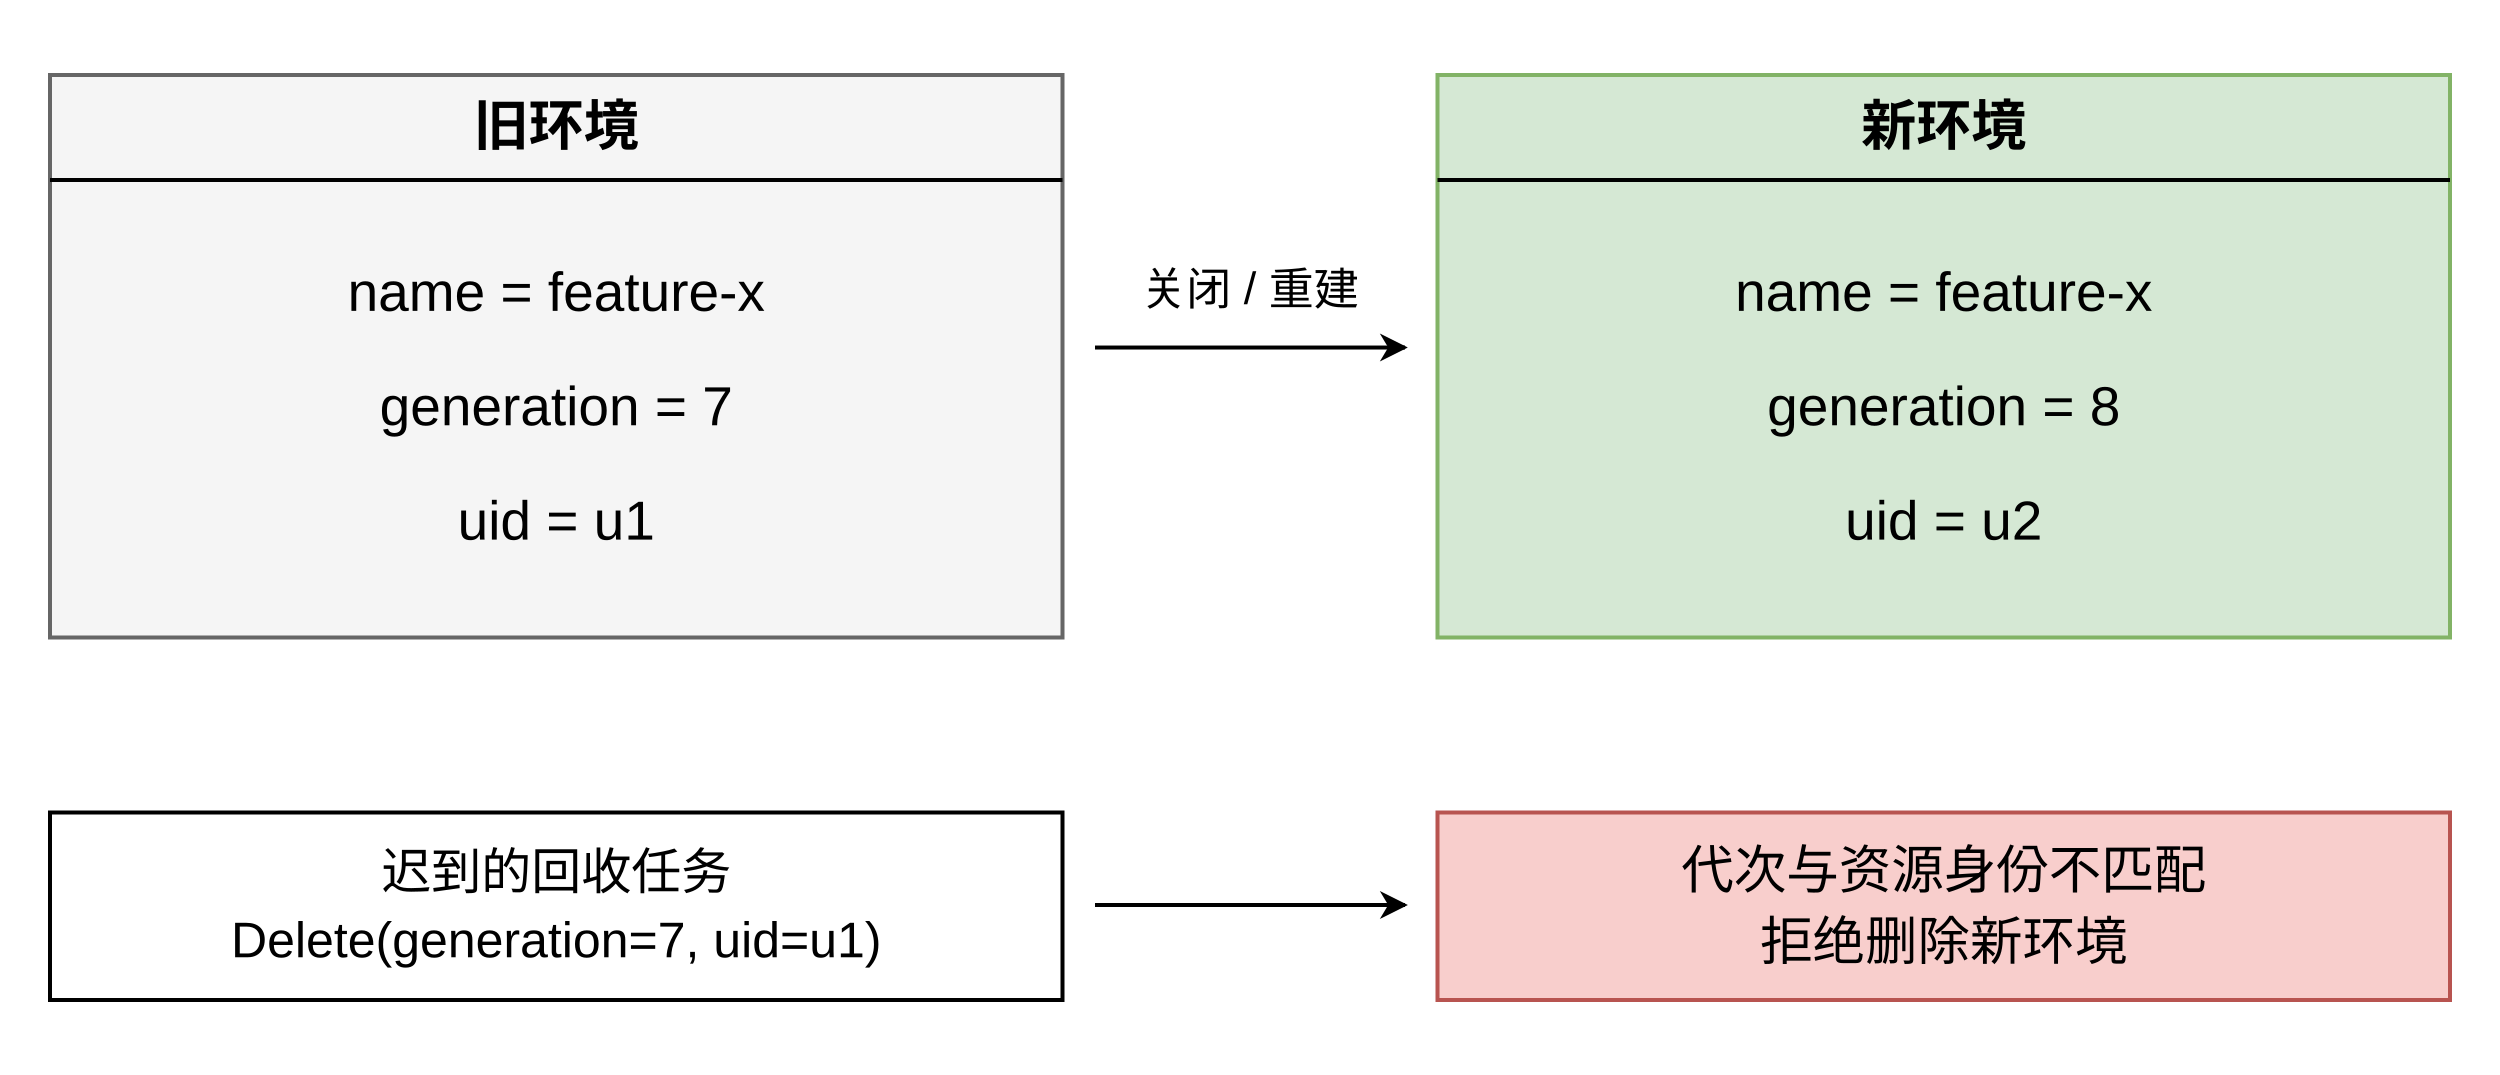
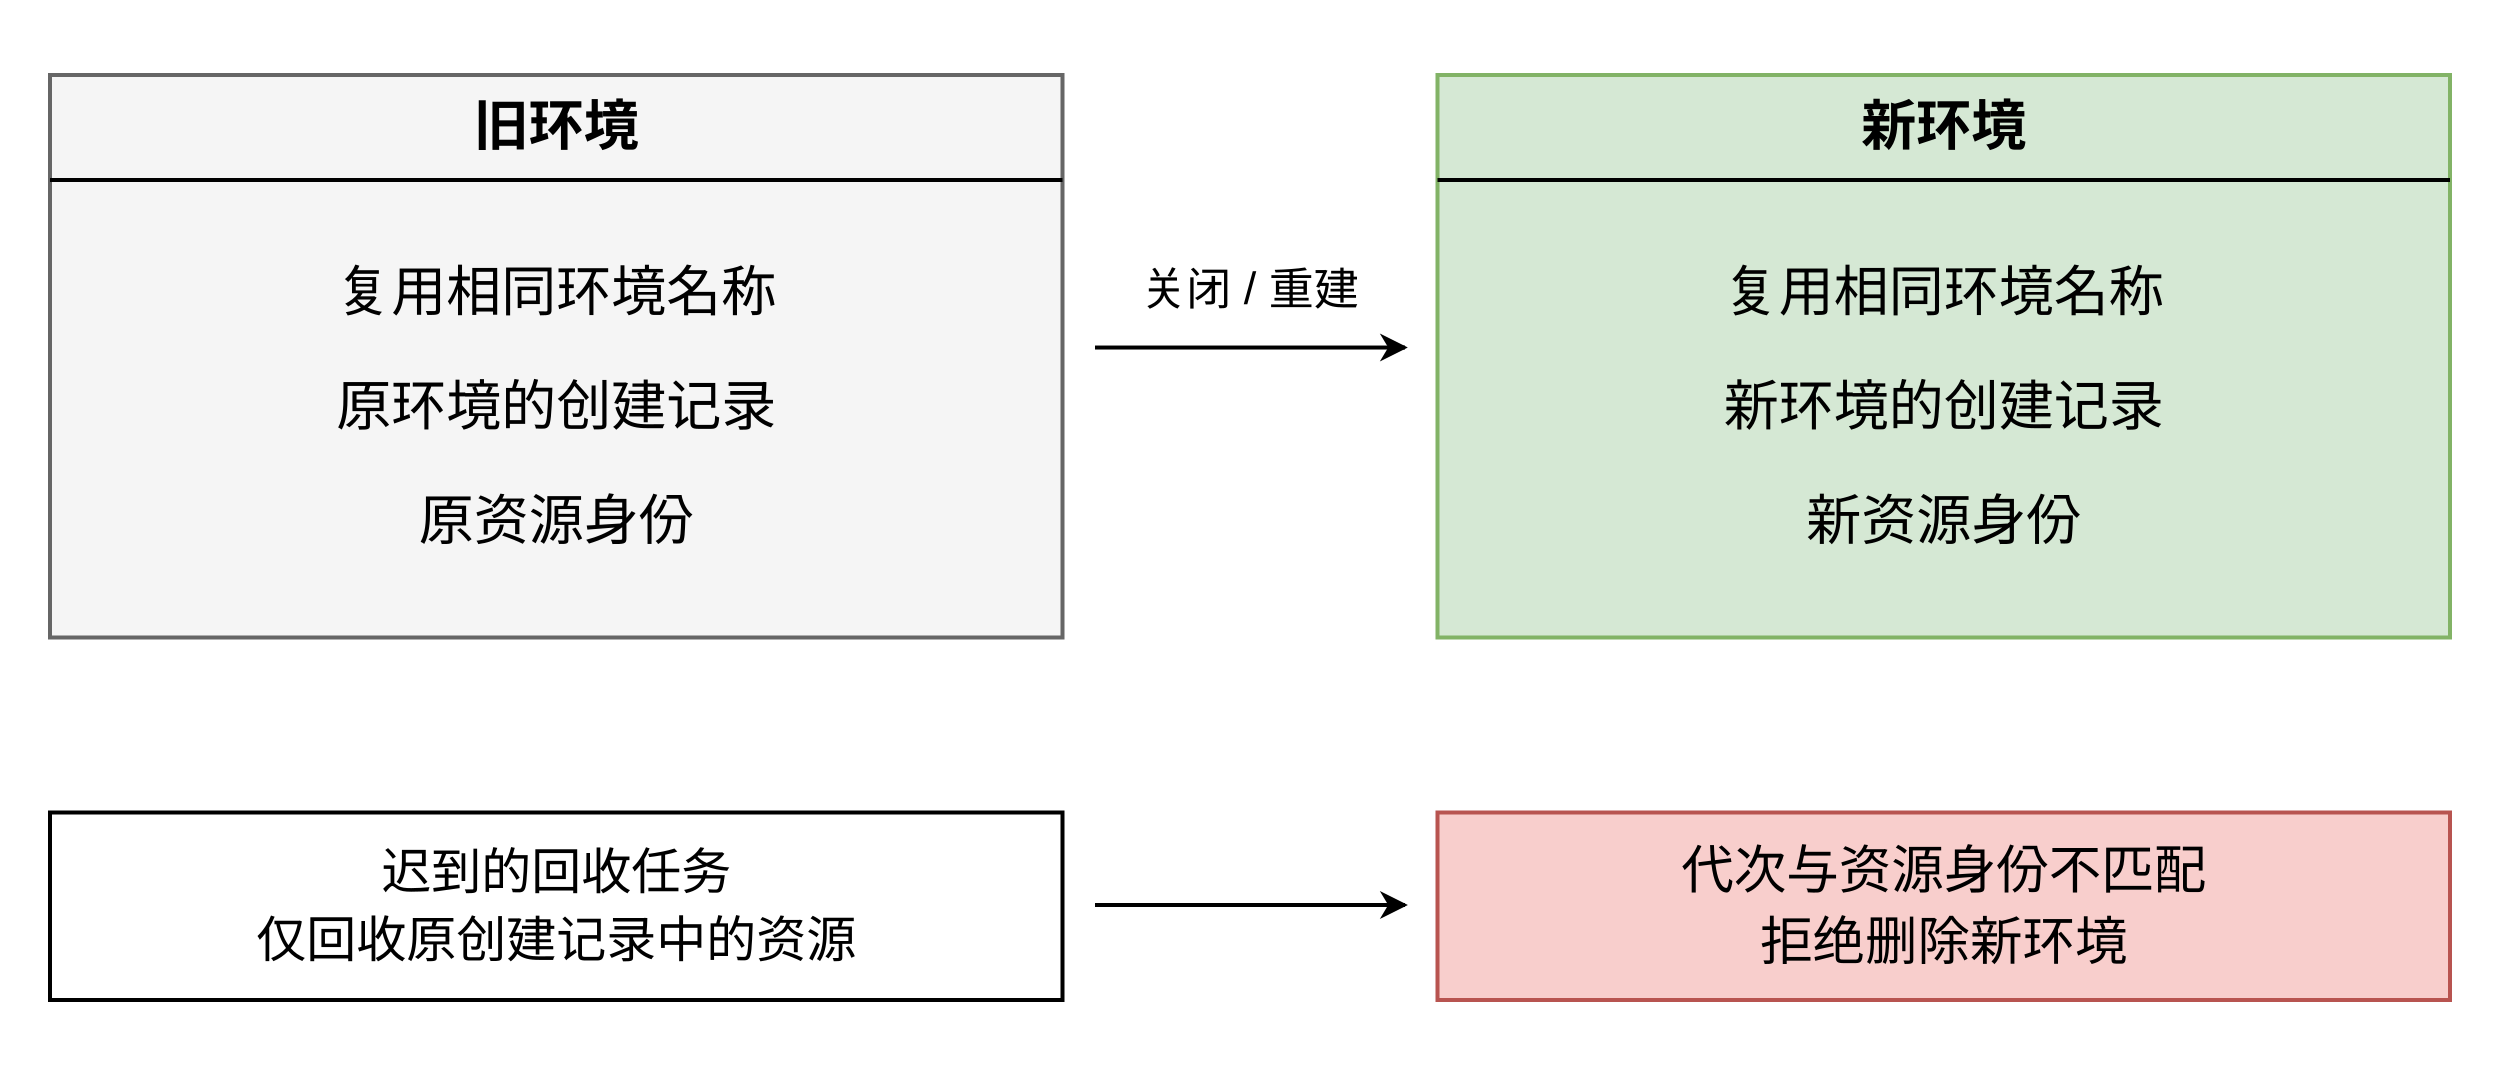
<svg xmlns="http://www.w3.org/2000/svg" width="1000" height="430" viewBox="0 0 1000 430" role="img" aria-labelledby="title" font-family="Arial,Helvetica,PingFang SC,Microsoft YaHei,sans-serif">
  <defs>
    <marker id="arrow" viewBox="0 0 10 10" refX="9" refY="5" markerWidth="7" markerHeight="7" orient="auto-start-reverse">
      <path d="M0 0 L10 5 L0 10 L3 5Z" fill="#000" />
    </marker>
  </defs>
  <rect width="1000" height="430" fill="#fff" />
  <rect x="20" y="30" width="405" height="225" fill="#f5f5f5" stroke="#666666" stroke-width="1.6" />
  <text x="222.5" y="58" text-anchor="middle" font-size="22" font-weight="600" fill="#000">旧环境</text>
  <path d="M20 72 H425" fill="none" stroke="#000" stroke-width="1.6" stroke-linejoin="round" />
-   <text x="222.5" y="124.35" text-anchor="middle" font-size="22" font-weight="400" fill="#000">name = feature-x</text>
-   <text x="222.5" y="170.1" text-anchor="middle" font-size="22" font-weight="400" fill="#000">generation = 7</text>
-   <text x="222.5" y="215.85" text-anchor="middle" font-size="22" font-weight="400" fill="#000">uid = u1</text>
+   <text x="222.5" y="124.35" text-anchor="middle" font-size="22" font-weight="400" fill="#000">复用相同环境名称</text>
+   <text x="222.5" y="170.1" text-anchor="middle" font-size="22" font-weight="400" fill="#000">原环境的创建记录</text>
+   <text x="222.5" y="215.85" text-anchor="middle" font-size="22" font-weight="400" fill="#000">原资源身份</text>
  <rect x="575" y="30" width="405" height="225" fill="#d5e8d4" stroke="#82b366" stroke-width="1.6" />
  <text x="777.5" y="58" text-anchor="middle" font-size="22" font-weight="600" fill="#000">新环境</text>
  <path d="M575 72 H980" fill="none" stroke="#000" stroke-width="1.6" stroke-linejoin="round" />
-   <text x="777.5" y="124.35" text-anchor="middle" font-size="22" font-weight="400" fill="#000">name = feature-x</text>
-   <text x="777.5" y="170.1" text-anchor="middle" font-size="22" font-weight="400" fill="#000">generation = 8</text>
-   <text x="777.5" y="215.85" text-anchor="middle" font-size="22" font-weight="400" fill="#000">uid = u2</text>
+   <text x="777.5" y="124.35" text-anchor="middle" font-size="22" font-weight="400" fill="#000">复用相同环境名称</text>
+   <text x="777.5" y="170.1" text-anchor="middle" font-size="22" font-weight="400" fill="#000">新环境的创建记录</text>
+   <text x="777.5" y="215.85" text-anchor="middle" font-size="22" font-weight="400" fill="#000">新资源身份</text>
  <path d="M438 139 L562 139" fill="none" stroke="#000" stroke-width="1.6" stroke-linejoin="round" marker-end="url(#arrow)" />
  <text x="500" y="122" text-anchor="middle" font-size="18" font-weight="400" fill="#000">关闭 / 重建</text>
  <g data-node="20,325,405,75">
    <rect x="20" y="325" width="405" height="75" fill="#ffffff" stroke="#000000" stroke-width="1.6" />
    <text x="222.5" y="355.7" text-anchor="middle" font-size="20" font-weight="400" fill="#000">迟到的回收任务</text>
-     <text x="222.5" y="382.9" text-anchor="middle" font-size="20" font-weight="400" fill="#000">Delete(generation=7, uid=u1)</text>
+     <text x="222.5" y="382.9" text-anchor="middle" font-size="20" font-weight="400" fill="#000">仅回收原创建记录中的资源</text>
  </g>
  <g data-node="575,325,405,75">
    <rect x="575" y="325" width="405" height="75" fill="#f8cecc" stroke="#b85450" stroke-width="1.6" />
    <text x="777.5" y="355.36" text-anchor="middle" font-size="21" font-weight="400" fill="#000">代次与资源身份不匹配</text>
    <text x="777.5" y="383.92" text-anchor="middle" font-size="21" font-weight="400" fill="#000">拒绝删除新环境</text>
  </g>
  <path d="M438 362 L562 362" fill="none" stroke="#000" stroke-width="1.6" stroke-linejoin="round" marker-end="url(#arrow)" />
</svg>
